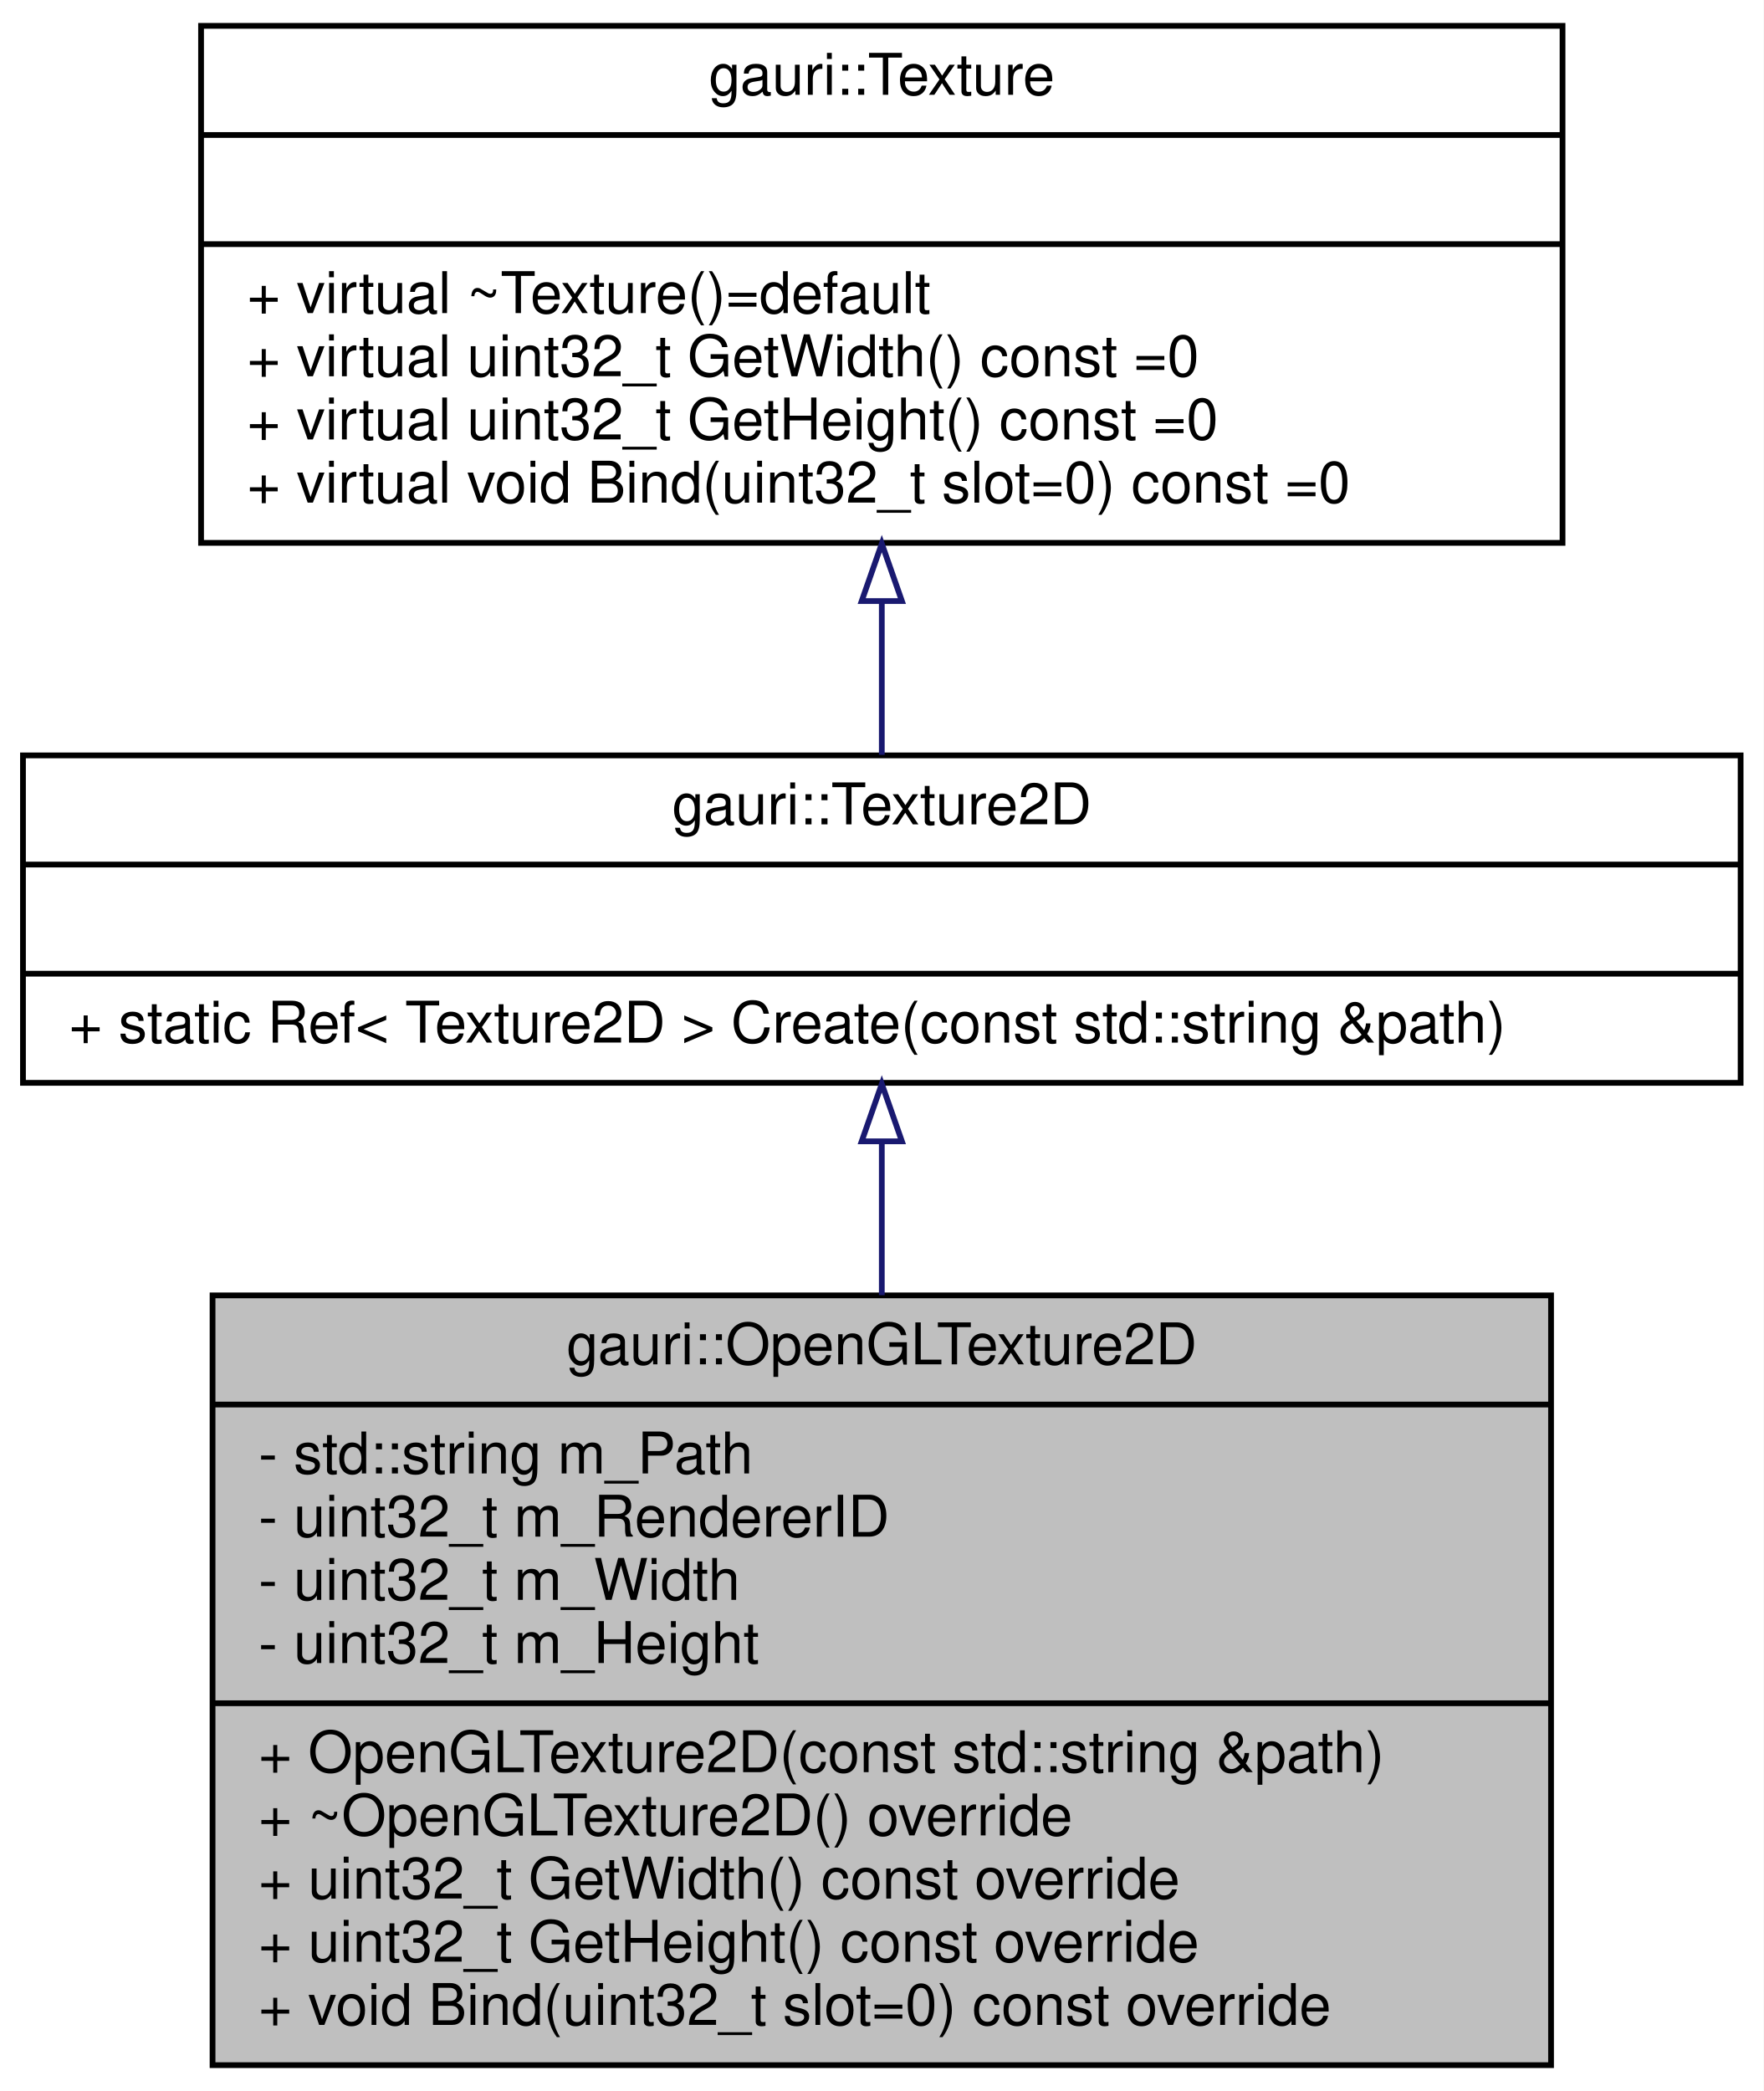
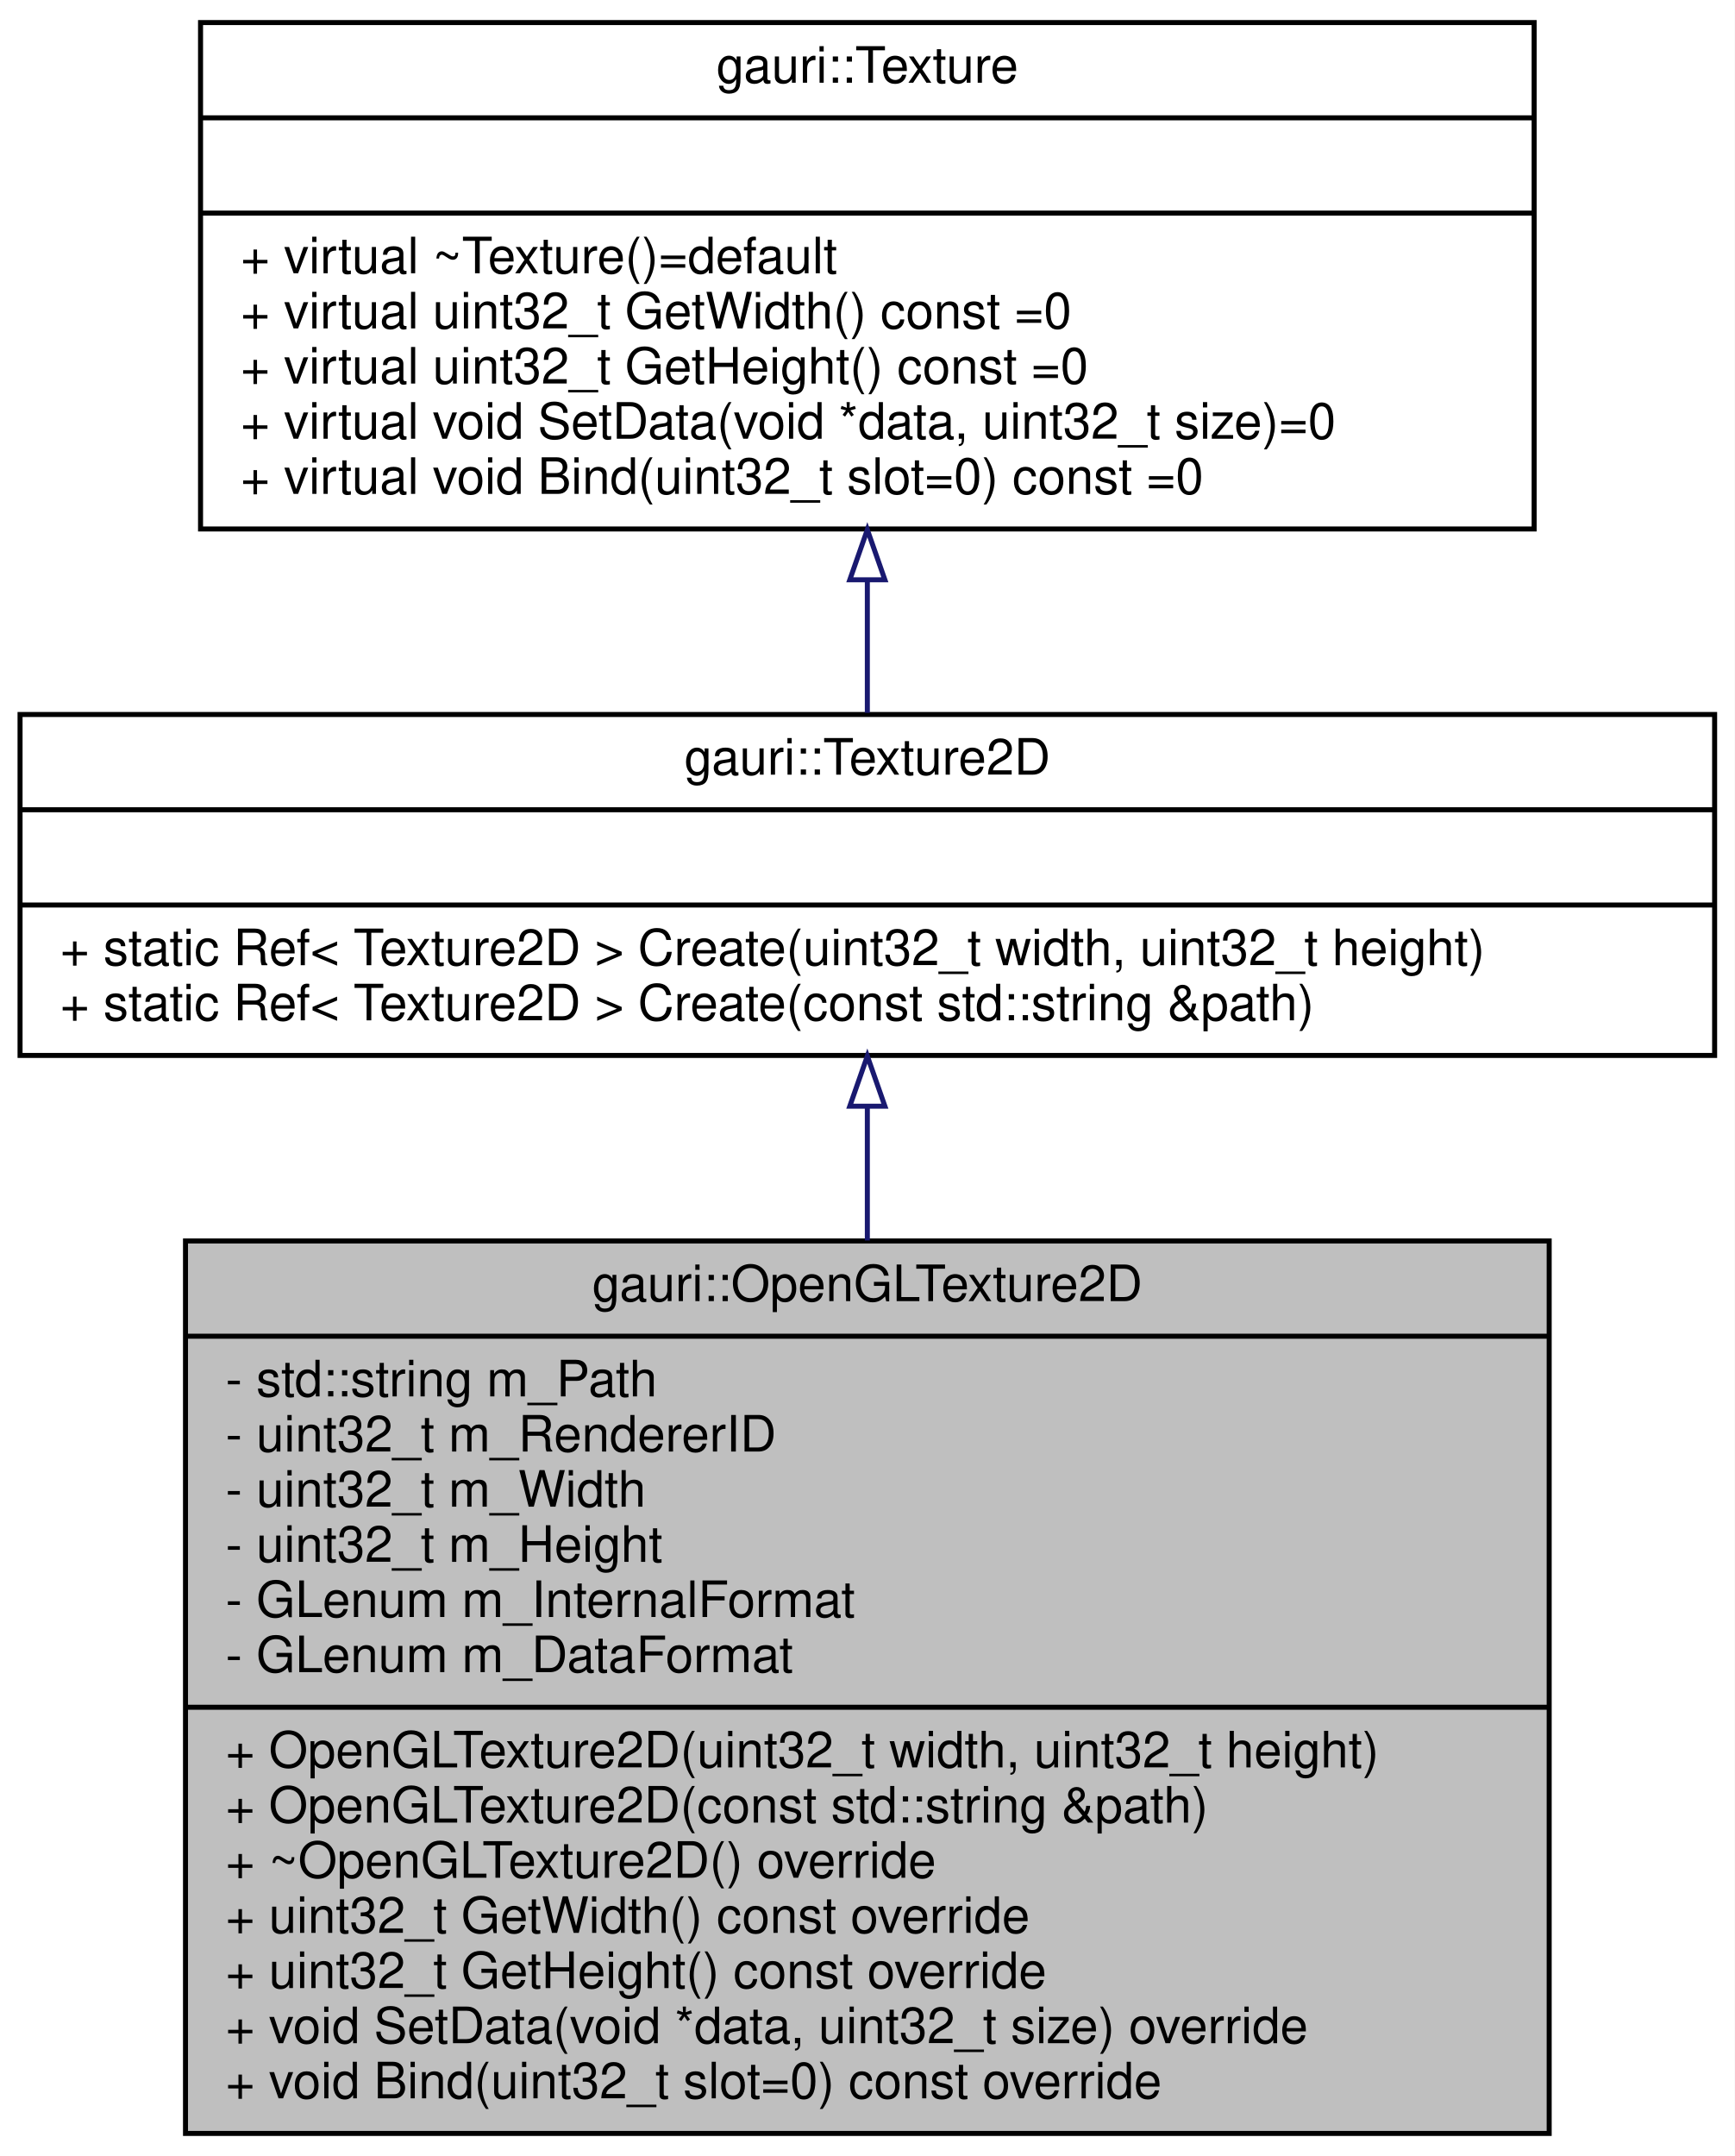
- <svg xmlns="http://www.w3.org/2000/svg" xmlns:xlink="http://www.w3.org/1999/xlink" width="307pt" height="364pt" viewBox="0.00 0.00 307.00 364.00">
-   <g id="graph0" class="graph" transform="scale(1 1) rotate(0) translate(4 360)">
-     <polygon fill="white" stroke="transparent" points="-4,4 -4,-360 303,-360 303,4 -4,4" />
+ <svg xmlns="http://www.w3.org/2000/svg" xmlns:xlink="http://www.w3.org/1999/xlink" width="346pt" height="430pt" viewBox="0.00 0.00 346.00 430.00">
+   <g id="graph0" class="graph" transform="scale(1 1) rotate(0) translate(4 426)">
+     <polygon fill="white" stroke="transparent" points="-4,4 -4,-426 342,-426 342,4 -4,4" />
    <g id="node1" class="node">
      <g id="a_node1">
        <a xlink:title=" ">
-           <polygon fill="#bfbfbf" stroke="black" points="33,-0.5 33,-134.5 266,-134.5 266,-0.5 33,-0.5" />
-           <text text-anchor="middle" x="149.5" y="-122.5" font-family="Helvetica,sans-Serif" font-size="10.00">gauri::OpenGLTexture2D</text>
-           <polyline fill="none" stroke="black" points="33,-115.5 266,-115.5 " />
-           <text text-anchor="start" x="41" y="-103.5" font-family="Helvetica,sans-Serif" font-size="10.00">- std::string m_Path</text>
-           <text text-anchor="start" x="41" y="-92.5" font-family="Helvetica,sans-Serif" font-size="10.00">- uint32_t m_RendererID</text>
-           <text text-anchor="start" x="41" y="-81.5" font-family="Helvetica,sans-Serif" font-size="10.00">- uint32_t m_Width</text>
-           <text text-anchor="start" x="41" y="-70.5" font-family="Helvetica,sans-Serif" font-size="10.00">- uint32_t m_Height</text>
-           <polyline fill="none" stroke="black" points="33,-63.5 266,-63.5 " />
-           <text text-anchor="start" x="41" y="-51.5" font-family="Helvetica,sans-Serif" font-size="10.00">+ OpenGLTexture2D(const std::string &amp;path)</text>
-           <text text-anchor="start" x="41" y="-40.5" font-family="Helvetica,sans-Serif" font-size="10.00">+ ~OpenGLTexture2D() override</text>
-           <text text-anchor="start" x="41" y="-29.5" font-family="Helvetica,sans-Serif" font-size="10.00">+ uint32_t GetWidth() const override</text>
-           <text text-anchor="start" x="41" y="-18.5" font-family="Helvetica,sans-Serif" font-size="10.00">+ uint32_t GetHeight() const override</text>
+           <polygon fill="#bfbfbf" stroke="black" points="33,-0.5 33,-178.5 305,-178.5 305,-0.5 33,-0.5" />
+           <text text-anchor="middle" x="169" y="-166.5" font-family="Helvetica,sans-Serif" font-size="10.00">gauri::OpenGLTexture2D</text>
+           <polyline fill="none" stroke="black" points="33,-159.5 305,-159.5 " />
+           <text text-anchor="start" x="41" y="-147.5" font-family="Helvetica,sans-Serif" font-size="10.00">- std::string m_Path</text>
+           <text text-anchor="start" x="41" y="-136.5" font-family="Helvetica,sans-Serif" font-size="10.00">- uint32_t m_RendererID</text>
+           <text text-anchor="start" x="41" y="-125.5" font-family="Helvetica,sans-Serif" font-size="10.00">- uint32_t m_Width</text>
+           <text text-anchor="start" x="41" y="-114.5" font-family="Helvetica,sans-Serif" font-size="10.00">- uint32_t m_Height</text>
+           <text text-anchor="start" x="41" y="-103.5" font-family="Helvetica,sans-Serif" font-size="10.00">- GLenum m_InternalFormat</text>
+           <text text-anchor="start" x="41" y="-92.5" font-family="Helvetica,sans-Serif" font-size="10.00">- GLenum m_DataFormat</text>
+           <polyline fill="none" stroke="black" points="33,-85.5 305,-85.5 " />
+           <text text-anchor="start" x="41" y="-73.5" font-family="Helvetica,sans-Serif" font-size="10.00">+ OpenGLTexture2D(uint32_t width, uint32_t height)</text>
+           <text text-anchor="start" x="41" y="-62.5" font-family="Helvetica,sans-Serif" font-size="10.00">+ OpenGLTexture2D(const std::string &amp;path)</text>
+           <text text-anchor="start" x="41" y="-51.5" font-family="Helvetica,sans-Serif" font-size="10.00">+ ~OpenGLTexture2D() override</text>
+           <text text-anchor="start" x="41" y="-40.5" font-family="Helvetica,sans-Serif" font-size="10.00">+ uint32_t GetWidth() const override</text>
+           <text text-anchor="start" x="41" y="-29.5" font-family="Helvetica,sans-Serif" font-size="10.00">+ uint32_t GetHeight() const override</text>
+           <text text-anchor="start" x="41" y="-18.5" font-family="Helvetica,sans-Serif" font-size="10.00">+ void SetData(void *data, uint32_t size) override</text>
          <text text-anchor="start" x="41" y="-7.5" font-family="Helvetica,sans-Serif" font-size="10.00">+ void Bind(uint32_t slot=0) const override</text>
        </a>
      </g>
    </g>
    <g id="node2" class="node">
      <g id="a_node2">
        <a xlink:href="classgauri_1_1Texture2D.html" target="_top" xlink:title=" ">
-           <polygon fill="white" stroke="black" points="0,-171.5 0,-228.5 299,-228.5 299,-171.5 0,-171.5" />
-           <text text-anchor="middle" x="149.5" y="-216.5" font-family="Helvetica,sans-Serif" font-size="10.00">gauri::Texture2D</text>
-           <polyline fill="none" stroke="black" points="0,-209.5 299,-209.5 " />
-           <text text-anchor="middle" x="149.5" y="-197.5" font-family="Helvetica,sans-Serif" font-size="10.00"> </text>
-           <polyline fill="none" stroke="black" points="0,-190.5 299,-190.5 " />
-           <text text-anchor="start" x="8" y="-178.5" font-family="Helvetica,sans-Serif" font-size="10.00">+ static Ref&lt; Texture2D &gt; Create(const std::string &amp;path)</text>
+           <polygon fill="white" stroke="black" points="0,-215.5 0,-283.5 338,-283.5 338,-215.5 0,-215.5" />
+           <text text-anchor="middle" x="169" y="-271.5" font-family="Helvetica,sans-Serif" font-size="10.00">gauri::Texture2D</text>
+           <polyline fill="none" stroke="black" points="0,-264.5 338,-264.5 " />
+           <text text-anchor="middle" x="169" y="-252.5" font-family="Helvetica,sans-Serif" font-size="10.00"> </text>
+           <polyline fill="none" stroke="black" points="0,-245.5 338,-245.5 " />
+           <text text-anchor="start" x="8" y="-233.5" font-family="Helvetica,sans-Serif" font-size="10.00">+ static Ref&lt; Texture2D &gt; Create(uint32_t width, uint32_t height)</text>
+           <text text-anchor="start" x="8" y="-222.5" font-family="Helvetica,sans-Serif" font-size="10.00">+ static Ref&lt; Texture2D &gt; Create(const std::string &amp;path)</text>
        </a>
      </g>
    </g>
    <g id="edge1" class="edge">
-       <path fill="none" stroke="midnightblue" d="M149.5,-161.16C149.5,-152.78 149.5,-143.67 149.5,-134.53" />
-       <polygon fill="none" stroke="midnightblue" points="146,-161.32 149.5,-171.32 153,-161.32 146,-161.32" />
+       <path fill="none" stroke="midnightblue" d="M169,-205.19C169,-196.83 169,-187.8 169,-178.59" />
+       <polygon fill="none" stroke="midnightblue" points="165.5,-205.38 169,-215.38 172.5,-205.38 165.5,-205.38" />
    </g>
    <g id="node3" class="node">
      <g id="a_node3">
        <a xlink:href="classgauri_1_1Texture.html" target="_top" xlink:title=" ">
-           <polygon fill="white" stroke="black" points="31,-265.5 31,-355.5 268,-355.5 268,-265.5 31,-265.5" />
-           <text text-anchor="middle" x="149.5" y="-343.5" font-family="Helvetica,sans-Serif" font-size="10.00">gauri::Texture</text>
-           <polyline fill="none" stroke="black" points="31,-336.5 268,-336.5 " />
-           <text text-anchor="middle" x="149.5" y="-324.5" font-family="Helvetica,sans-Serif" font-size="10.00"> </text>
-           <polyline fill="none" stroke="black" points="31,-317.5 268,-317.5 " />
-           <text text-anchor="start" x="39" y="-305.5" font-family="Helvetica,sans-Serif" font-size="10.00">+ virtual ~Texture()=default</text>
-           <text text-anchor="start" x="39" y="-294.5" font-family="Helvetica,sans-Serif" font-size="10.00">+ virtual uint32_t GetWidth() const =0</text>
-           <text text-anchor="start" x="39" y="-283.5" font-family="Helvetica,sans-Serif" font-size="10.00">+ virtual uint32_t GetHeight() const =0</text>
-           <text text-anchor="start" x="39" y="-272.5" font-family="Helvetica,sans-Serif" font-size="10.00">+ virtual void Bind(uint32_t slot=0) const =0</text>
+           <polygon fill="white" stroke="black" points="36,-320.5 36,-421.5 302,-421.5 302,-320.5 36,-320.5" />
+           <text text-anchor="middle" x="169" y="-409.5" font-family="Helvetica,sans-Serif" font-size="10.00">gauri::Texture</text>
+           <polyline fill="none" stroke="black" points="36,-402.5 302,-402.5 " />
+           <text text-anchor="middle" x="169" y="-390.5" font-family="Helvetica,sans-Serif" font-size="10.00"> </text>
+           <polyline fill="none" stroke="black" points="36,-383.5 302,-383.5 " />
+           <text text-anchor="start" x="44" y="-371.5" font-family="Helvetica,sans-Serif" font-size="10.00">+ virtual ~Texture()=default</text>
+           <text text-anchor="start" x="44" y="-360.5" font-family="Helvetica,sans-Serif" font-size="10.00">+ virtual uint32_t GetWidth() const =0</text>
+           <text text-anchor="start" x="44" y="-349.5" font-family="Helvetica,sans-Serif" font-size="10.00">+ virtual uint32_t GetHeight() const =0</text>
+           <text text-anchor="start" x="44" y="-338.5" font-family="Helvetica,sans-Serif" font-size="10.00">+ virtual void SetData(void *data, uint32_t size)=0</text>
+           <text text-anchor="start" x="44" y="-327.5" font-family="Helvetica,sans-Serif" font-size="10.00">+ virtual void Bind(uint32_t slot=0) const =0</text>
        </a>
      </g>
    </g>
    <g id="edge2" class="edge">
-       <path fill="none" stroke="midnightblue" d="M149.5,-255.35C149.5,-246.07 149.5,-236.79 149.5,-228.59" />
-       <polygon fill="none" stroke="midnightblue" points="146,-255.37 149.5,-265.37 153,-255.37 146,-255.37" />
+       <path fill="none" stroke="midnightblue" d="M169,-310.17C169,-301.11 169,-292.05 169,-283.83" />
+       <polygon fill="none" stroke="midnightblue" points="165.5,-310.36 169,-320.36 172.5,-310.36 165.5,-310.36" />
    </g>
  </g>
</svg>
